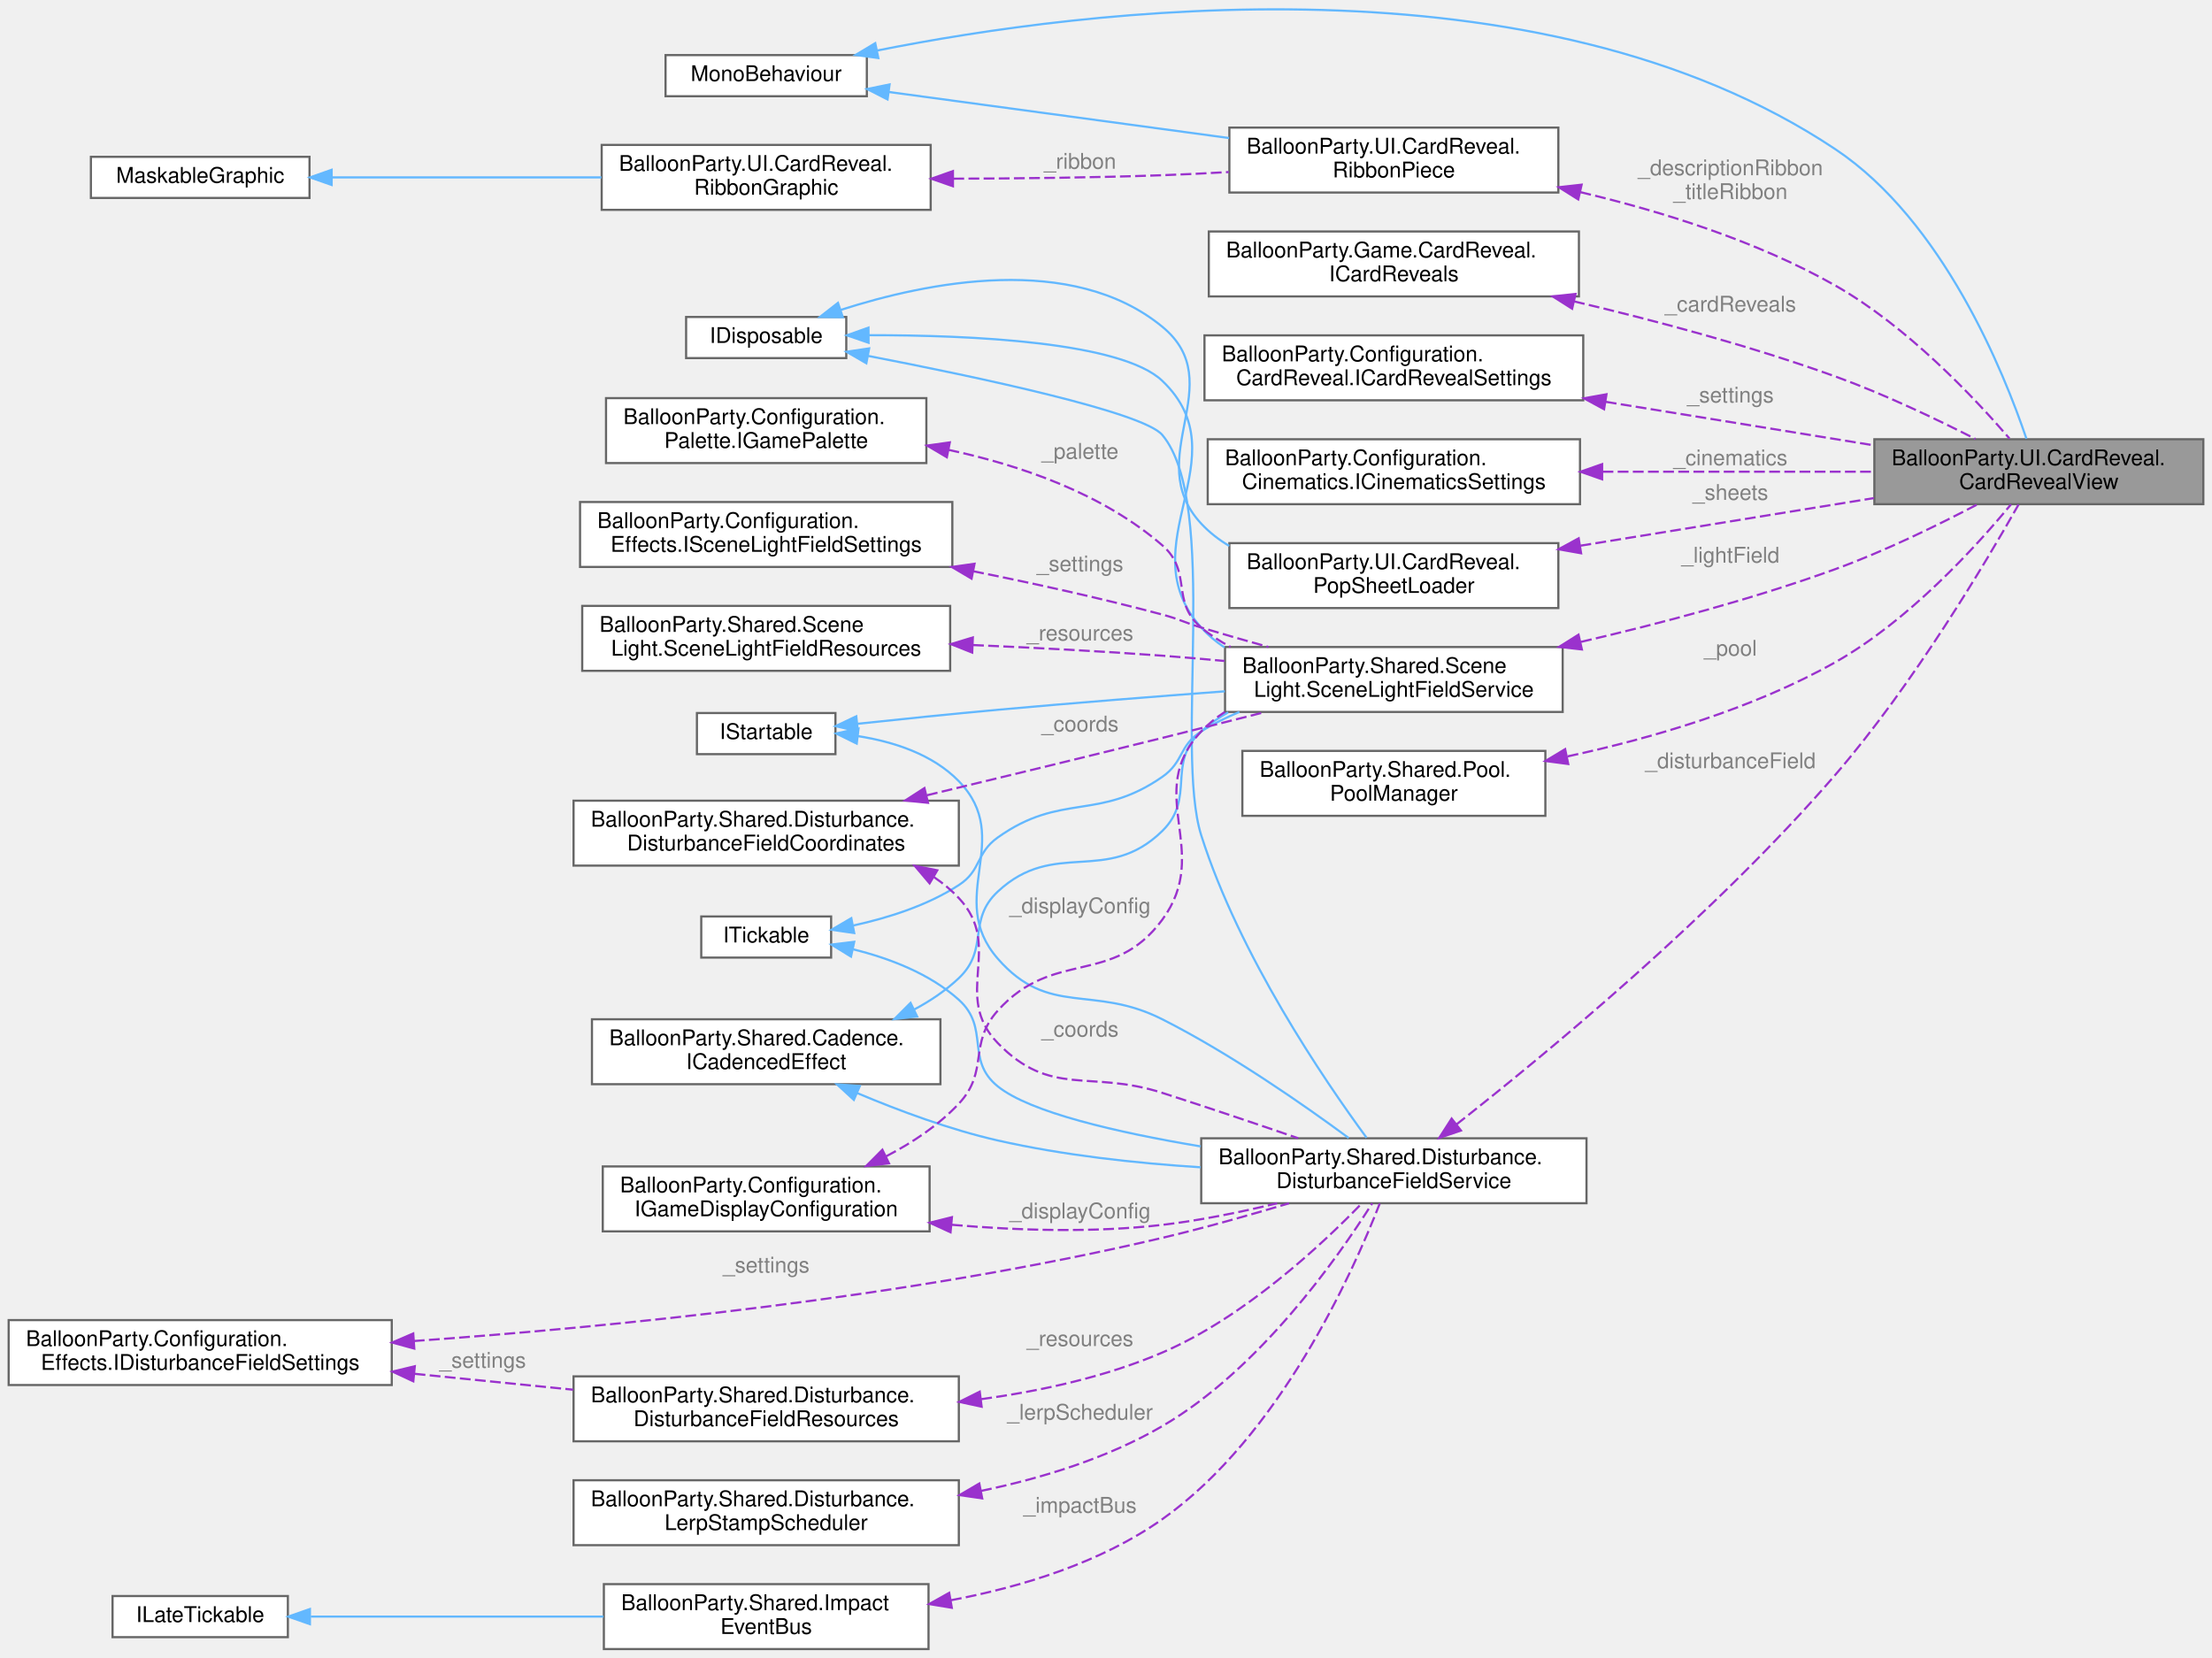
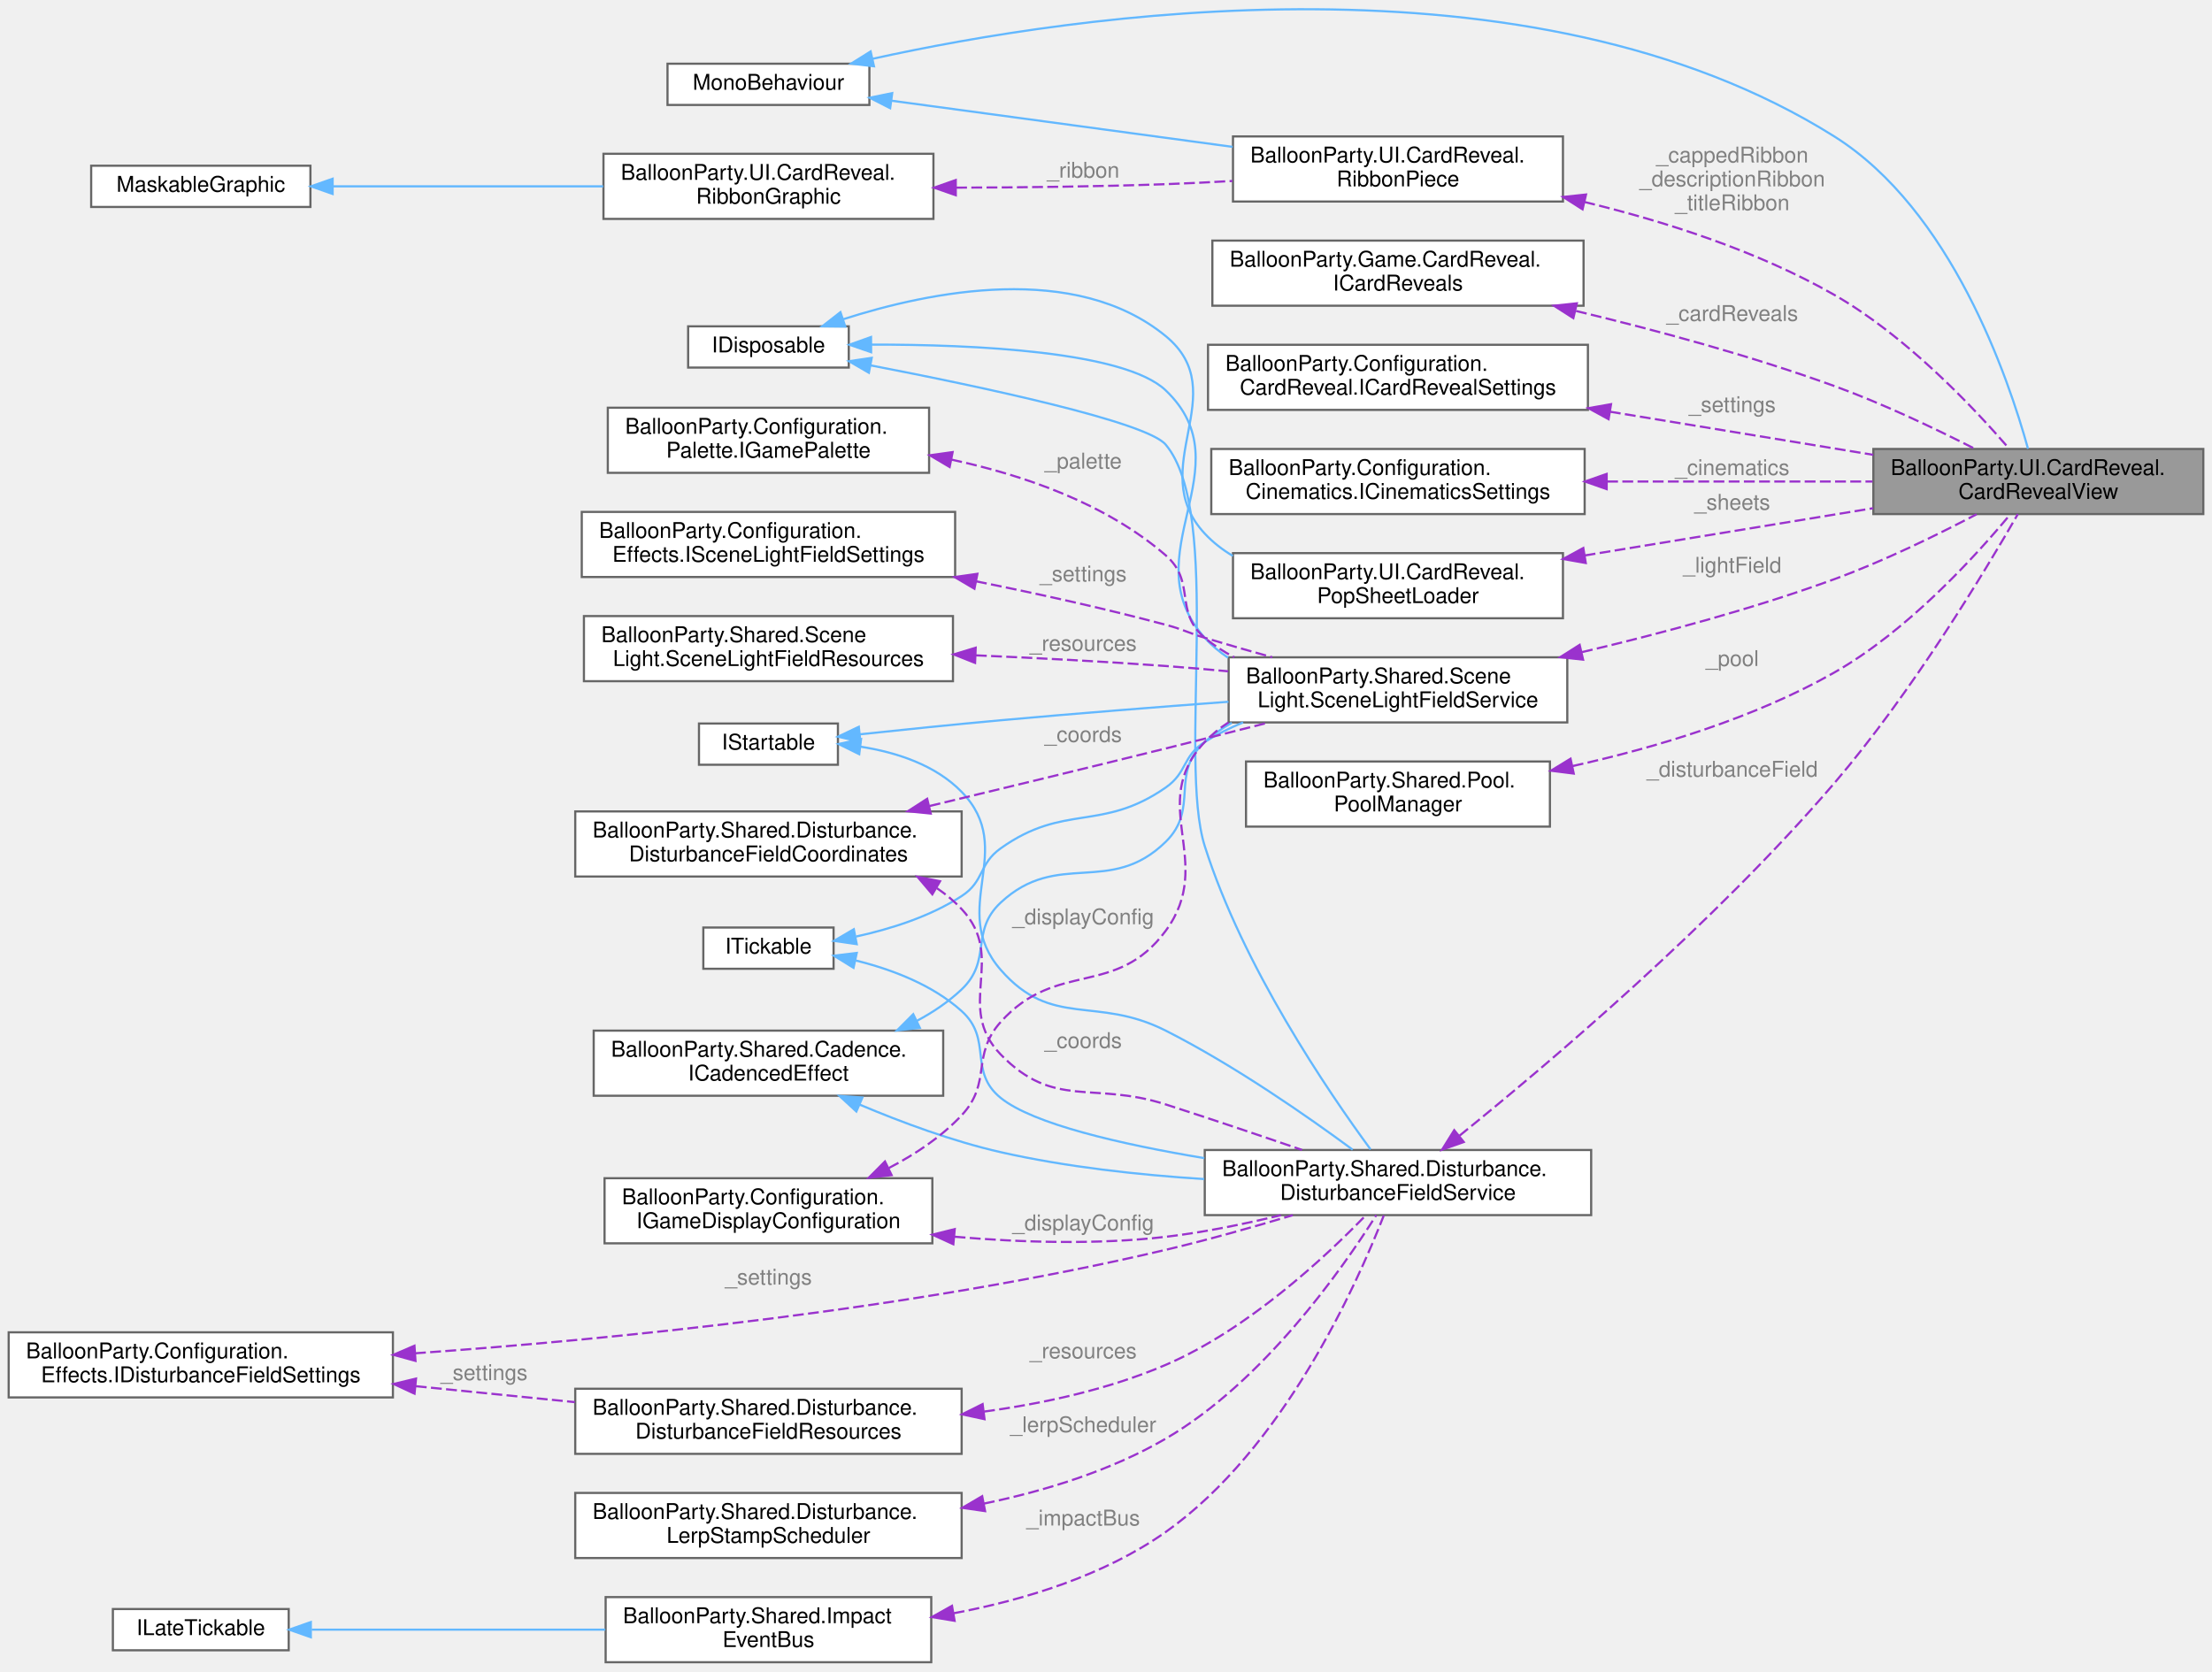
- <svg xmlns="http://www.w3.org/2000/svg" xmlns:xlink="http://www.w3.org/1999/xlink" width="1022pt" height="766pt" viewBox="0.00 0.00 1022.00 765.92">
-   <g id="graph0" class="graph" transform="scale(1 1) rotate(0) translate(4 761.92)">
+ <svg xmlns="http://www.w3.org/2000/svg" xmlns:xlink="http://www.w3.org/1999/xlink" width="1019pt" height="770pt" viewBox="0.00 0.00 1019.00 769.71">
+   <g id="graph0" class="graph" transform="scale(1 1) rotate(0) translate(4 765.71)">
    <g id="Node000001" class="node">
      <g id="a_Node000001">
        <a xlink:title="The card reveal's stage (ICardReveals): plays each reveal the controller hands it.">
-           <polygon fill="#999999" stroke="#666666" points="1014,-559 862,-559 862,-529 1014,-529 1014,-559" />
-           <text text-anchor="start" x="870" y="-547" font-family="Helvetica,sans-Serif" font-size="10.00">BalloonParty.UI.CardReveal.</text>
-           <text text-anchor="middle" x="938" y="-536" font-family="Helvetica,sans-Serif" font-size="10.00">CardRevealView</text>
+           <polygon fill="#999999" stroke="#666666" points="1011,-559 859,-559 859,-529 1011,-529 1011,-559" />
+           <text text-anchor="start" x="867" y="-547" font-family="Helvetica,sans-Serif" font-size="10.00">BalloonParty.UI.CardReveal.</text>
+           <text text-anchor="middle" x="935" y="-536" font-family="Helvetica,sans-Serif" font-size="10.00">CardRevealView</text>
        </a>
      </g>
    </g>
    <g id="Node000002" class="node">
      <g id="a_Node000002">
        <a xlink:title=" ">
          <polygon fill="white" stroke="#666666" points="396.5,-736.5 303.5,-736.5 303.5,-717.5 396.5,-717.5 396.5,-736.5" />
          <text text-anchor="middle" x="350" y="-724.5" font-family="Helvetica,sans-Serif" font-size="10.00">MonoBehaviour</text>
        </a>
      </g>
    </g>
    <g id="edge1_Node000001_Node000002" class="edge">
      <g id="a_edge1_Node000001_Node000002">
        <a xlink:title=" ">
-           <path fill="none" stroke="#63b8ff" d="M401.25,-738.61C496.59,-757.63 706.45,-784.76 844,-693 893.72,-659.83 921.82,-590.11 932.26,-559.25" />
-           <polygon fill="#63b8ff" stroke="#63b8ff" points="401.8,-735.15 391.3,-736.57 400.39,-742.01 401.8,-735.15" />
+           <path fill="none" stroke="#63b8ff" d="M398.02,-738.78C490.84,-759.2 700.75,-791.1 841,-703 894.89,-669.15 921.19,-591.85 930.24,-559.1" />
+           <polygon fill="#63b8ff" stroke="#63b8ff" points="398.61,-735.32 388.08,-736.54 397.07,-742.15 398.61,-735.32" />
        </a>
      </g>
    </g>
    <g id="Node000003" class="node">
      <g id="a_Node000003">
        <a xlink:href="classBalloonParty_1_1UI_1_1CardReveal_1_1RibbonPiece.html" target="_top" xlink:title="One piece of ribbon with a line of the card written on it, flown off the popped balloon by CardReveal...">
          <polygon fill="white" stroke="#666666" points="716,-703 564,-703 564,-673 716,-673 716,-703" />
          <text text-anchor="start" x="572" y="-691" font-family="Helvetica,sans-Serif" font-size="10.00">BalloonParty.UI.CardReveal.</text>
          <text text-anchor="middle" x="640" y="-680" font-family="Helvetica,sans-Serif" font-size="10.00">RibbonPiece</text>
        </a>
      </g>
    </g>
    <g id="edge3_Node000003_Node000002" class="edge">
      <g id="a_edge3_Node000003_Node000002">
        <a xlink:title=" ">
          <path fill="none" stroke="#63b8ff" d="M406.73,-719.45C451.45,-713.4 514.66,-704.84 563.86,-698.18" />
          <polygon fill="#63b8ff" stroke="#63b8ff" points="406.07,-716.01 396.63,-720.82 407.01,-722.95 406.07,-716.01" />
        </a>
      </g>
    </g>
    <g id="edge2_Node000001_Node000003" class="edge">
      <g id="a_edge2_Node000001_Node000003">
        <a xlink:title=" ">
-           <path fill="none" stroke="#9a32cd" stroke-dasharray="5,2" d="M726.19,-673.17C763.93,-664.26 807.87,-650.53 844,-630 877.07,-611.2 907.92,-578.53 924.44,-559.33" />
-           <polygon fill="#9a32cd" stroke="#9a32cd" points="725.19,-669.81 716.22,-675.45 726.75,-676.63 725.19,-669.81" />
-         </a>
-       </g>
-       <text text-anchor="middle" x="795.5" y="-681" font-family="Helvetica,sans-Serif" font-size="10.00" fill="grey"> _descriptionRibbon</text>
-       <text text-anchor="middle" x="795.5" y="-670" font-family="Helvetica,sans-Serif" font-size="10.00" fill="grey">_titleRibbon</text>
+           <path fill="none" stroke="#9a32cd" stroke-dasharray="5,2" d="M725.86,-672.81C762.86,-663.87 805.73,-650.22 841,-630 874.01,-611.08 904.87,-578.46 921.42,-559.29" />
+           <polygon fill="#9a32cd" stroke="#9a32cd" points="725.03,-669.41 716.1,-675.1 726.63,-676.23 725.03,-669.41" />
+         </a>
+       </g>
+       <text text-anchor="middle" x="794" y="-691" font-family="Helvetica,sans-Serif" font-size="10.00" fill="grey"> _cappedRibbon</text>
+       <text text-anchor="middle" x="794" y="-680" font-family="Helvetica,sans-Serif" font-size="10.00" fill="grey">_descriptionRibbon</text>
+       <text text-anchor="middle" x="794" y="-669" font-family="Helvetica,sans-Serif" font-size="10.00" fill="grey">_titleRibbon</text>
    </g>
    <g id="Node000004" class="node">
      <g id="a_Node000004">
        <a xlink:href="classBalloonParty_1_1UI_1_1CardReveal_1_1RibbonGraphic.html" target="_top" xlink:title="A strip of ribbon filling its rect: swallowtail-notched at both ends, with a wave running along it th...">
          <polygon fill="white" stroke="#666666" points="426,-695 274,-695 274,-665 426,-665 426,-695" />
          <text text-anchor="start" x="282" y="-683" font-family="Helvetica,sans-Serif" font-size="10.00">BalloonParty.UI.CardReveal.</text>
          <text text-anchor="middle" x="350" y="-672" font-family="Helvetica,sans-Serif" font-size="10.00">RibbonGraphic</text>
        </a>
      </g>
    </g>
    <g id="edge4_Node000003_Node000004" class="edge">
      <g id="a_edge4_Node000003_Node000004">
        <a xlink:title=" ">
          <path fill="none" stroke="#9a32cd" stroke-dasharray="5,2" d="M436.46,-679.4C466.93,-679.47 501.51,-679.87 533,-681 542.95,-681.36 553.42,-681.87 563.75,-682.47" />
          <polygon fill="#9a32cd" stroke="#9a32cd" points="436.29,-675.9 426.29,-679.39 436.28,-682.9 436.29,-675.9" />
        </a>
      </g>
      <text text-anchor="middle" x="495" y="-684" font-family="Helvetica,sans-Serif" font-size="10.00" fill="grey"> _ribbon</text>
    </g>
    <g id="Node000005" class="node">
      <g id="a_Node000005">
        <a xlink:title=" ">
          <polygon fill="white" stroke="#666666" points="139,-689.5 38,-689.5 38,-670.5 139,-670.5 139,-689.5" />
          <text text-anchor="middle" x="88.5" y="-677.5" font-family="Helvetica,sans-Serif" font-size="10.00">MaskableGraphic</text>
        </a>
      </g>
    </g>
    <g id="edge5_Node000004_Node000005" class="edge">
      <g id="a_edge5_Node000004_Node000005">
        <a xlink:title=" ">
          <path fill="none" stroke="#63b8ff" d="M149.37,-680C186.42,-680 234.3,-680 273.88,-680" />
          <polygon fill="#63b8ff" stroke="#63b8ff" points="149.23,-676.5 139.23,-680 149.23,-683.5 149.23,-676.5" />
        </a>
      </g>
    </g>
    <g id="Node000006" class="node">
      <g id="a_Node000006">
        <a xlink:href="interfaceBalloonParty_1_1Game_1_1CardReveal_1_1ICardReveals.html" target="_top" xlink:title="The reveals a stage plays, one at a time.">
          <polygon fill="white" stroke="#666666" points="725.5,-655 554.5,-655 554.5,-625 725.5,-625 725.5,-655" />
          <text text-anchor="start" x="562.5" y="-643" font-family="Helvetica,sans-Serif" font-size="10.00">BalloonParty.Game.CardReveal.</text>
          <text text-anchor="middle" x="640" y="-632" font-family="Helvetica,sans-Serif" font-size="10.00">ICardReveals</text>
        </a>
      </g>
    </g>
    <g id="edge6_Node000001_Node000006" class="edge">
      <g id="a_edge6_Node000001_Node000006">
        <a xlink:title=" ">
-           <path fill="none" stroke="#9a32cd" stroke-dasharray="5,2" d="M723.25,-622.71C760.6,-613.89 805.05,-602.06 844,-588 866.35,-579.94 890.57,-568.37 908.7,-559.13" />
-           <polygon fill="#9a32cd" stroke="#9a32cd" points="722.36,-619.32 713.41,-625 723.94,-626.14 722.36,-619.32" />
-         </a>
-       </g>
-       <text text-anchor="middle" x="795.5" y="-618" font-family="Helvetica,sans-Serif" font-size="10.00" fill="grey"> _cardReveals</text>
+           <path fill="none" stroke="#9a32cd" stroke-dasharray="5,2" d="M722.05,-622.58C758.84,-613.75 802.62,-601.93 841,-588 863.33,-579.9 887.56,-568.34 905.69,-559.1" />
+           <polygon fill="#9a32cd" stroke="#9a32cd" points="720.79,-619.29 711.86,-625 722.4,-626.1 720.79,-619.29" />
+         </a>
+       </g>
+       <text text-anchor="middle" x="794" y="-618" font-family="Helvetica,sans-Serif" font-size="10.00" fill="grey"> _cardReveals</text>
    </g>
    <g id="Node000007" class="node">
      <g id="a_Node000007">
        <a xlink:href="interfaceBalloonParty_1_1Configuration_1_1CardReveal_1_1ICardRevealSettings.html" target="_top" xlink:title="The card reveal (Game/CardReveal/, UI/CardReveal/): which balloon pops there are, how one is chosen,...">
          <polygon fill="white" stroke="#666666" points="727.5,-607 552.5,-607 552.5,-577 727.5,-577 727.5,-607" />
          <text text-anchor="start" x="560.5" y="-595" font-family="Helvetica,sans-Serif" font-size="10.00">BalloonParty.Configuration.</text>
          <text text-anchor="middle" x="640" y="-584" font-family="Helvetica,sans-Serif" font-size="10.00">CardReveal.ICardRevealSettings</text>
        </a>
      </g>
    </g>
    <g id="edge7_Node000001_Node000007" class="edge">
      <g id="a_edge7_Node000001_Node000007">
        <a xlink:title=" ">
-           <path fill="none" stroke="#9a32cd" stroke-dasharray="5,2" d="M737.91,-576.29C778.14,-569.76 824.11,-562.31 861.74,-556.2" />
-           <polygon fill="#9a32cd" stroke="#9a32cd" points="737.12,-572.87 727.81,-577.92 738.24,-579.78 737.12,-572.87" />
-         </a>
-       </g>
-       <text text-anchor="middle" x="795.5" y="-576" font-family="Helvetica,sans-Serif" font-size="10.00" fill="grey"> _settings</text>
+           <path fill="none" stroke="#9a32cd" stroke-dasharray="5,2" d="M737.62,-576.17C777.07,-569.71 822,-562.35 858.92,-556.3" />
+           <polygon fill="#9a32cd" stroke="#9a32cd" points="737.02,-572.72 727.72,-577.79 738.15,-579.63 737.02,-572.72" />
+         </a>
+       </g>
+       <text text-anchor="middle" x="794" y="-576" font-family="Helvetica,sans-Serif" font-size="10.00" fill="grey"> _settings</text>
    </g>
    <g id="Node000008" class="node">
      <g id="a_Node000008">
        <a xlink:href="interfaceBalloonParty_1_1Configuration_1_1Cinematics_1_1ICinematicsSettings.html" target="_top" xlink:title="The single setup point for cinematics: one composed entry per CinematicState.">
          <polygon fill="white" stroke="#666666" points="726,-559 554,-559 554,-529 726,-529 726,-559" />
          <text text-anchor="start" x="562" y="-547" font-family="Helvetica,sans-Serif" font-size="10.00">BalloonParty.Configuration.</text>
          <text text-anchor="middle" x="640" y="-536" font-family="Helvetica,sans-Serif" font-size="10.00">Cinematics.ICinematicsSettings</text>
        </a>
      </g>
    </g>
    <g id="edge8_Node000001_Node000008" class="edge">
      <g id="a_edge8_Node000001_Node000008">
        <a xlink:title=" ">
-           <path fill="none" stroke="#9a32cd" stroke-dasharray="5,2" d="M736.41,-544C777.07,-544 823.81,-544 861.94,-544" />
-           <polygon fill="#9a32cd" stroke="#9a32cd" points="736.22,-540.5 726.22,-544 736.22,-547.5 736.22,-540.5" />
-         </a>
-       </g>
-       <text text-anchor="middle" x="795.5" y="-547" font-family="Helvetica,sans-Serif" font-size="10.00" fill="grey"> _cinematics</text>
+           <path fill="none" stroke="#9a32cd" stroke-dasharray="5,2" d="M736.36,-544C776,-544 821.36,-544 858.62,-544" />
+           <polygon fill="#9a32cd" stroke="#9a32cd" points="736.14,-540.5 726.14,-544 736.14,-547.5 736.14,-540.5" />
+         </a>
+       </g>
+       <text text-anchor="middle" x="794" y="-547" font-family="Helvetica,sans-Serif" font-size="10.00" fill="grey"> _cinematics</text>
    </g>
    <g id="Node000009" class="node">
      <g id="a_Node000009">
        <a xlink:href="classBalloonParty_1_1Shared_1_1SceneLight_1_1SceneLightFieldService.html" target="_top" xlink:title="Owns the scene-light FIELD — a small screen/world-space RT (the disturbance-field architecture applie...">
          <polygon fill="white" stroke="#666666" points="718,-463 562,-463 562,-433 718,-433 718,-463" />
          <text text-anchor="start" x="570" y="-451" font-family="Helvetica,sans-Serif" font-size="10.00">BalloonParty.Shared.Scene</text>
          <text text-anchor="middle" x="640" y="-440" font-family="Helvetica,sans-Serif" font-size="10.00">Light.SceneLightFieldService</text>
        </a>
      </g>
    </g>
    <g id="edge9_Node000001_Node000009" class="edge">
      <g id="a_edge9_Node000001_Node000009">
        <a xlink:title=" ">
-           <path fill="none" stroke="#9a32cd" stroke-dasharray="5,2" d="M726.51,-465.39C763.2,-473.89 806.22,-485.28 844,-499 866.76,-507.27 891.38,-519.33 909.56,-528.88" />
-           <polygon fill="#9a32cd" stroke="#9a32cd" points="726.87,-461.88 716.34,-463.07 725.31,-468.7 726.87,-461.88" />
-         </a>
-       </g>
-       <text text-anchor="middle" x="795.5" y="-502" font-family="Helvetica,sans-Serif" font-size="10.00" fill="grey"> _lightField</text>
+           <path fill="none" stroke="#9a32cd" stroke-dasharray="5,2" d="M724.79,-465.4C761.03,-473.94 803.62,-485.35 841,-499 863.74,-507.31 888.36,-519.37 906.55,-528.91" />
+           <polygon fill="#9a32cd" stroke="#9a32cd" points="725.28,-461.92 714.74,-463.07 723.69,-468.74 725.28,-461.92" />
+         </a>
+       </g>
+       <text text-anchor="middle" x="794" y="-502" font-family="Helvetica,sans-Serif" font-size="10.00" fill="grey"> _lightField</text>
    </g>
    <g id="Node000010" class="node">
      <g id="a_Node000010">
        <a xlink:title=" ">
          <polygon fill="white" stroke="#666666" points="382,-432.5 318,-432.5 318,-413.5 382,-413.5 382,-432.5" />
          <text text-anchor="middle" x="350" y="-420.5" font-family="Helvetica,sans-Serif" font-size="10.00">IStartable</text>
        </a>
      </g>
    </g>
    <g id="edge10_Node000009_Node000010" class="edge">
      <g id="a_edge10_Node000009_Node000010">
        <a xlink:title=" ">
          <path fill="none" stroke="#63b8ff" d="M392.19,-427.53C411.8,-429.62 435.6,-432.07 457,-434 491.4,-437.11 529.5,-440.11 561.92,-442.53" />
          <polygon fill="#63b8ff" stroke="#63b8ff" points="392.37,-424.03 382.05,-426.44 391.62,-430.99 392.37,-424.03" />
        </a>
      </g>
    </g>
    <g id="Node000019" class="node">
      <g id="a_Node000019">
        <a xlink:href="classBalloonParty_1_1Shared_1_1Disturbance_1_1DisturbanceFieldService.html" target="_top" xlink:title="Screen-space disturbance field any system can stamp into; GPU resources live in DisturbanceFieldResou...">
          <polygon fill="white" stroke="#666666" points="729,-236 551,-236 551,-206 729,-206 729,-236" />
          <text text-anchor="start" x="559" y="-224" font-family="Helvetica,sans-Serif" font-size="10.00">BalloonParty.Shared.Disturbance.</text>
          <text text-anchor="middle" x="640" y="-213" font-family="Helvetica,sans-Serif" font-size="10.00">DisturbanceFieldService</text>
        </a>
      </g>
    </g>
    <g id="edge20_Node000019_Node000010" class="edge">
      <g id="a_edge20_Node000019_Node000010">
        <a xlink:title=" ">
          <path fill="none" stroke="#63b8ff" d="M392.38,-421.83C408.94,-419.25 426.91,-413.44 439,-401 465,-374.24 432.48,-347.13 457,-319 480.65,-291.86 500.88,-307.25 533,-291 564.68,-274.97 598.44,-251.42 619.13,-236.14" />
          <polygon fill="#63b8ff" stroke="#63b8ff" points="391.82,-418.37 382.32,-423.05 392.66,-425.32 391.82,-418.37" />
        </a>
      </g>
    </g>
    <g id="Node000011" class="node">
      <g id="a_Node000011">
        <a xlink:title=" ">
          <polygon fill="white" stroke="#666666" points="380,-338.5 320,-338.5 320,-319.5 380,-319.5 380,-338.5" />
          <text text-anchor="middle" x="350" y="-326.5" font-family="Helvetica,sans-Serif" font-size="10.00">ITickable</text>
        </a>
      </g>
    </g>
    <g id="edge11_Node000009_Node000011" class="edge">
      <g id="a_edge11_Node000009_Node000011">
        <a xlink:title=" ">
          <path fill="none" stroke="#63b8ff" d="M390.36,-334.35C406.38,-337.85 424.51,-343.59 439,-353 449.6,-359.88 446.71,-367.67 457,-375 486.32,-395.89 503.45,-382.45 533,-403 543.09,-410.02 540.61,-417.43 551,-424 556.49,-427.47 562.47,-430.45 568.66,-433" />
          <polygon fill="#63b8ff" stroke="#63b8ff" points="390.67,-330.84 380.19,-332.36 389.33,-337.71 390.67,-330.84" />
        </a>
      </g>
    </g>
    <g id="edge21_Node000019_Node000011" class="edge">
      <g id="a_edge21_Node000019_Node000011">
        <a xlink:title=" ">
          <path fill="none" stroke="#63b8ff" d="M390.22,-323.31C406.89,-319.19 425.54,-312.12 439,-300 453.49,-286.95 441.84,-272.25 457,-260 471.89,-247.97 512,-238.72 550.78,-232.25" />
          <polygon fill="#63b8ff" stroke="#63b8ff" points="389.19,-319.95 380.16,-325.51 390.68,-326.79 389.19,-319.95" />
        </a>
      </g>
    </g>
    <g id="Node000012" class="node">
      <g id="a_Node000012">
        <a xlink:title=" ">
          <polygon fill="white" stroke="#666666" points="387,-615.5 313,-615.5 313,-596.5 387,-596.5 387,-615.5" />
          <text text-anchor="middle" x="350" y="-603.5" font-family="Helvetica,sans-Serif" font-size="10.00">IDisposable</text>
        </a>
      </g>
    </g>
    <g id="edge12_Node000009_Node000012" class="edge">
      <g id="a_edge12_Node000009_Node000012">
        <a xlink:title=" ">
          <path fill="none" stroke="#63b8ff" d="M397.34,-607.08C444.78,-607.14 514.14,-603.99 533,-586 570.12,-550.59 516.77,-510.2 551,-472 554.17,-468.46 557.81,-465.42 561.75,-462.82" />
          <polygon fill="#63b8ff" stroke="#63b8ff" points="397.3,-603.58 387.28,-607.02 397.26,-610.58 397.3,-603.58" />
        </a>
      </g>
    </g>
    <g id="edge22_Node000019_Node000012" class="edge">
      <g id="a_edge22_Node000019_Node000012">
        <a xlink:title=" ">
          <path fill="none" stroke="#63b8ff" d="M396.93,-597.54C447.9,-587.72 524.16,-571.51 533,-561 559.58,-529.38 538.53,-415.38 551,-376 568.56,-320.54 607.79,-262.94 627.39,-236.26" />
          <polygon fill="#63b8ff" stroke="#63b8ff" points="396.27,-594.11 387.11,-599.42 397.58,-600.98 396.27,-594.11" />
        </a>
      </g>
    </g>
    <g id="Node000026" class="node">
      <g id="a_Node000026">
        <a xlink:href="classBalloonParty_1_1UI_1_1CardReveal_1_1PopSheetLoader.html" target="_top" xlink:title="Keeps in memory only the pop sheets the reveal needs: the one playing and the one the next reveal wil...">
          <polygon fill="white" stroke="#666666" points="716,-511 564,-511 564,-481 716,-481 716,-511" />
          <text text-anchor="start" x="572" y="-499" font-family="Helvetica,sans-Serif" font-size="10.00">BalloonParty.UI.CardReveal.</text>
          <text text-anchor="middle" x="640" y="-488" font-family="Helvetica,sans-Serif" font-size="10.00">PopSheetLoader</text>
        </a>
      </g>
    </g>
    <g id="edge34_Node000026_Node000012" class="edge">
      <g id="a_edge34_Node000026_Node000012">
        <a xlink:title=" ">
          <path fill="none" stroke="#63b8ff" d="M384.38,-618.74C424.42,-631.63 491.35,-645.22 533,-611 564.86,-584.83 522.9,-550.17 551,-520 554.78,-515.94 559.17,-512.55 563.93,-509.71" />
          <polygon fill="#63b8ff" stroke="#63b8ff" points="385.4,-615.39 374.81,-615.51 383.16,-622.02 385.4,-615.39" />
        </a>
      </g>
    </g>
    <g id="Node000013" class="node">
      <g id="a_Node000013">
        <a xlink:href="interfaceBalloonParty_1_1Shared_1_1Cadence_1_1ICadencedEffect.html" target="_top" xlink:title="Implemented by field services that perform periodic RT blits on a cadence timer.">
          <polygon fill="white" stroke="#666666" points="430.5,-291 269.5,-291 269.5,-261 430.5,-261 430.5,-291" />
          <text text-anchor="start" x="277.5" y="-279" font-family="Helvetica,sans-Serif" font-size="10.00">BalloonParty.Shared.Cadence.</text>
          <text text-anchor="middle" x="350" y="-268" font-family="Helvetica,sans-Serif" font-size="10.00">ICadencedEffect</text>
        </a>
      </g>
    </g>
    <g id="edge13_Node000009_Node000013" class="edge">
      <g id="a_edge13_Node000009_Node000013">
        <a xlink:title=" ">
          <path fill="none" stroke="#63b8ff" d="M418.23,-295.43C425.79,-299.44 432.93,-304.25 439,-310 453.15,-323.41 442.74,-336.7 457,-350 483.33,-374.55 507.29,-352.8 533,-378 548.68,-393.37 534.67,-409.33 551,-424 554.77,-427.39 558.97,-430.3 563.44,-432.81" />
          <polygon fill="#63b8ff" stroke="#63b8ff" points="419.75,-292.28 409.22,-291.08 416.7,-298.58 419.75,-292.28" />
        </a>
      </g>
    </g>
    <g id="edge23_Node000019_Node000013" class="edge">
      <g id="a_edge23_Node000019_Node000013">
        <a xlink:title=" ">
          <path fill="none" stroke="#63b8ff" d="M392.09,-256.88C411.38,-248.74 434.94,-240 457,-235 487.13,-228.17 520.71,-224.51 550.74,-222.6" />
          <polygon fill="#63b8ff" stroke="#63b8ff" points="390.5,-253.75 382.71,-260.92 393.28,-260.18 390.5,-253.75" />
        </a>
      </g>
    </g>
    <g id="Node000014" class="node">
      <g id="a_Node000014">
        <a xlink:href="interfaceBalloonParty_1_1Configuration_1_1IGameDisplayConfiguration.html" target="_top" xlink:title=" ">
          <polygon fill="white" stroke="#666666" points="425.5,-223 274.5,-223 274.5,-193 425.5,-193 425.5,-223" />
          <text text-anchor="start" x="282.5" y="-211" font-family="Helvetica,sans-Serif" font-size="10.00">BalloonParty.Configuration.</text>
          <text text-anchor="middle" x="350" y="-200" font-family="Helvetica,sans-Serif" font-size="10.00">IGameDisplayConfiguration</text>
        </a>
      </g>
    </g>
    <g id="edge14_Node000009_Node000014" class="edge">
      <g id="a_edge14_Node000009_Node000014">
        <a xlink:title=" ">
          <path fill="none" stroke="#9a32cd" stroke-dasharray="5,2" d="M405.5,-227.72C417.67,-234.04 429.7,-242.06 439,-252 453.15,-267.13 443.17,-279.58 457,-295 482.77,-323.73 510.11,-305.93 533,-337 556.42,-368.79 523.96,-395.22 551,-424 554.25,-427.46 557.95,-430.44 561.95,-433.01" />
          <polygon fill="#9a32cd" stroke="#9a32cd" points="406.74,-224.42 396.21,-223.2 403.68,-230.72 406.74,-224.42" />
        </a>
      </g>
      <text text-anchor="middle" x="495" y="-340" font-family="Helvetica,sans-Serif" font-size="10.00" fill="grey"> _displayConfig</text>
    </g>
    <g id="edge25_Node000019_Node000014" class="edge">
      <g id="a_edge25_Node000019_Node000014">
        <a xlink:title=" ">
          <path fill="none" stroke="#9a32cd" stroke-dasharray="5,2" d="M435.77,-196.04C466.46,-193.38 501.35,-192.32 533,-196 550.47,-198.03 569.23,-201.89 586.05,-205.97" />
          <polygon fill="#9a32cd" stroke="#9a32cd" points="435.17,-192.58 425.53,-196.99 435.82,-199.55 435.17,-192.58" />
        </a>
      </g>
      <text text-anchor="middle" x="495" y="-199" font-family="Helvetica,sans-Serif" font-size="10.00" fill="grey"> _displayConfig</text>
    </g>
    <g id="Node000015" class="node">
      <g id="a_Node000015">
        <a xlink:href="interfaceBalloonParty_1_1Configuration_1_1Palette_1_1IGamePalette.html" target="_top" xlink:title=" ">
          <polygon fill="white" stroke="#666666" points="424,-578 276,-578 276,-548 424,-548 424,-578" />
          <text text-anchor="start" x="284" y="-566" font-family="Helvetica,sans-Serif" font-size="10.00">BalloonParty.Configuration.</text>
          <text text-anchor="middle" x="350" y="-555" font-family="Helvetica,sans-Serif" font-size="10.00">Palette.IGamePalette</text>
        </a>
      </g>
    </g>
    <g id="edge15_Node000009_Node000015" class="edge">
      <g id="a_edge15_Node000009_Node000015">
        <a xlink:title=" ">
          <path fill="none" stroke="#9a32cd" stroke-dasharray="5,2" d="M434.25,-554.1C468.1,-546.85 505.61,-533.73 533,-510 547.13,-497.76 536.67,-484 551,-472 555.13,-468.54 559.71,-465.58 564.56,-463.04" />
          <polygon fill="#9a32cd" stroke="#9a32cd" points="433.47,-550.69 424.35,-556.08 434.84,-557.55 433.47,-550.69" />
        </a>
      </g>
      <text text-anchor="middle" x="495" y="-550" font-family="Helvetica,sans-Serif" font-size="10.00" fill="grey"> _palette</text>
    </g>
    <g id="Node000016" class="node">
      <g id="a_Node000016">
        <a xlink:href="interfaceBalloonParty_1_1Configuration_1_1Effects_1_1ISceneLightFieldSettings.html" target="_top" xlink:title="Read-only tuning for the scene-light field (see Milestone 3).">
          <polygon fill="white" stroke="#666666" points="436,-530 264,-530 264,-500 436,-500 436,-530" />
          <text text-anchor="start" x="272" y="-518" font-family="Helvetica,sans-Serif" font-size="10.00">BalloonParty.Configuration.</text>
          <text text-anchor="middle" x="350" y="-507" font-family="Helvetica,sans-Serif" font-size="10.00">Effects.ISceneLightFieldSettings</text>
        </a>
      </g>
    </g>
    <g id="edge16_Node000009_Node000016" class="edge">
      <g id="a_edge16_Node000009_Node000016">
        <a xlink:title=" ">
          <path fill="none" stroke="#9a32cd" stroke-dasharray="5,2" d="M445.64,-498.02C473.91,-492.34 504.86,-485.52 533,-478 541.15,-475.82 542.93,-474.44 551,-472 561,-468.97 571.7,-465.91 582.06,-463.03" />
          <polygon fill="#9a32cd" stroke="#9a32cd" points="444.89,-494.6 435.77,-499.98 446.26,-501.47 444.89,-494.6" />
        </a>
      </g>
      <text text-anchor="middle" x="495" y="-498" font-family="Helvetica,sans-Serif" font-size="10.00" fill="grey"> _settings</text>
    </g>
    <g id="Node000017" class="node">
      <g id="a_Node000017">
        <a xlink:href="classBalloonParty_1_1Shared_1_1SceneLight_1_1SceneLightFieldResources.html" target="_top" xlink:title="Holds the scene-light field's GPU resources (two ping-pong RTs + the fill/accumulate/gradient materia...">
          <polygon fill="white" stroke="#666666" points="435,-482 265,-482 265,-452 435,-452 435,-482" />
          <text text-anchor="start" x="273" y="-470" font-family="Helvetica,sans-Serif" font-size="10.00">BalloonParty.Shared.Scene</text>
          <text text-anchor="middle" x="350" y="-459" font-family="Helvetica,sans-Serif" font-size="10.00">Light.SceneLightFieldResources</text>
        </a>
      </g>
    </g>
    <g id="edge17_Node000009_Node000017" class="edge">
      <g id="a_edge17_Node000009_Node000017">
        <a xlink:title=" ">
          <path fill="none" stroke="#9a32cd" stroke-dasharray="5,2" d="M445.57,-463.91C473.72,-462.7 504.63,-461.09 533,-459 542.32,-458.31 552.08,-457.47 561.76,-456.56" />
          <polygon fill="#9a32cd" stroke="#9a32cd" points="445.18,-460.43 435.33,-464.34 445.47,-467.42 445.18,-460.43" />
        </a>
      </g>
      <text text-anchor="middle" x="495" y="-466" font-family="Helvetica,sans-Serif" font-size="10.00" fill="grey"> _resources</text>
    </g>
    <g id="Node000018" class="node">
      <g id="a_Node000018">
        <a xlink:href="classBalloonParty_1_1Shared_1_1Disturbance_1_1DisturbanceFieldCoordinates.html" target="_top" xlink:title="Converts world positions/radii to the normalised UV space the stamp shaders expect.">
          <polygon fill="white" stroke="#666666" points="439,-392 261,-392 261,-362 439,-362 439,-392" />
          <text text-anchor="start" x="269" y="-380" font-family="Helvetica,sans-Serif" font-size="10.00">BalloonParty.Shared.Disturbance.</text>
          <text text-anchor="middle" x="350" y="-369" font-family="Helvetica,sans-Serif" font-size="10.00">DisturbanceFieldCoordinates</text>
        </a>
      </g>
    </g>
    <g id="edge18_Node000009_Node000018" class="edge">
      <g id="a_edge18_Node000009_Node000018">
        <a xlink:title=" ">
          <path fill="none" stroke="#9a32cd" stroke-dasharray="5,2" d="M424.3,-394.51C457.51,-402.49 497.26,-412.13 533,-421 548.39,-424.82 565.02,-429.02 580.44,-432.95" />
          <polygon fill="#9a32cd" stroke="#9a32cd" points="424.76,-391.02 414.22,-392.08 423.12,-397.82 424.76,-391.02" />
        </a>
      </g>
      <text text-anchor="middle" x="495" y="-424" font-family="Helvetica,sans-Serif" font-size="10.00" fill="grey"> _coords</text>
    </g>
    <g id="edge30_Node000019_Node000018" class="edge">
      <g id="a_edge30_Node000019_Node000018">
        <a xlink:title=" ">
          <path fill="none" stroke="#9a32cd" stroke-dasharray="5,2" d="M427.57,-356.65C431.73,-353.84 435.59,-350.64 439,-347 460.07,-324.49 435.54,-302.14 457,-280 481.56,-254.66 499.4,-267.79 533,-257 553.73,-250.35 576.61,-242.62 595.79,-236.04" />
          <polygon fill="#9a32cd" stroke="#9a32cd" points="425.5,-353.8 418.66,-361.88 429.05,-359.83 425.5,-353.8" />
        </a>
      </g>
      <text text-anchor="middle" x="495" y="-283" font-family="Helvetica,sans-Serif" font-size="10.00" fill="grey"> _coords</text>
    </g>
    <g id="edge19_Node000001_Node000019" class="edge">
      <g id="a_edge19_Node000001_Node000019">
        <a xlink:title=" ">
-           <path fill="none" stroke="#9a32cd" stroke-dasharray="5,2" d="M668.92,-242.41C710.03,-274.73 788.04,-339.13 844,-404 880.02,-445.76 913.55,-502.17 928.63,-528.83" />
-           <polygon fill="#9a32cd" stroke="#9a32cd" points="671,-239.59 660.96,-236.19 666.69,-245.11 671,-239.59" />
-         </a>
-       </g>
-       <text text-anchor="middle" x="795.5" y="-407" font-family="Helvetica,sans-Serif" font-size="10.00" fill="grey"> _disturbanceField</text>
+           <path fill="none" stroke="#9a32cd" stroke-dasharray="5,2" d="M668.37,-242.61C708.76,-275.27 785.55,-340.27 841,-405 876.7,-446.68 910.38,-502.58 925.56,-528.98" />
+           <polygon fill="#9a32cd" stroke="#9a32cd" points="670.31,-239.68 660.32,-236.15 665.92,-245.14 670.31,-239.68" />
+         </a>
+       </g>
+       <text text-anchor="middle" x="794" y="-408" font-family="Helvetica,sans-Serif" font-size="10.00" fill="grey"> _disturbanceField</text>
    </g>
    <g id="Node000020" class="node">
      <g id="a_Node000020">
        <a xlink:href="interfaceBalloonParty_1_1Configuration_1_1Effects_1_1IDisturbanceFieldSettings.html" target="_top" xlink:title=" ">
          <polygon fill="white" stroke="#666666" points="177,-152 0,-152 0,-122 177,-122 177,-152" />
          <text text-anchor="start" x="8" y="-140" font-family="Helvetica,sans-Serif" font-size="10.00">BalloonParty.Configuration.</text>
          <text text-anchor="middle" x="88.5" y="-129" font-family="Helvetica,sans-Serif" font-size="10.00">Effects.IDisturbanceFieldSettings</text>
        </a>
      </g>
    </g>
    <g id="edge24_Node000019_Node000020" class="edge">
      <g id="a_edge24_Node000019_Node000020">
        <a xlink:title=" ">
          <path fill="none" stroke="#9a32cd" stroke-dasharray="5,2" d="M187.18,-142.33C277.79,-148.76 415.88,-162.37 533,-190 552.31,-194.56 573.34,-200.5 591.53,-205.96" />
          <polygon fill="#9a32cd" stroke="#9a32cd" points="187.41,-138.84 177.2,-141.63 186.93,-145.82 187.41,-138.84" />
        </a>
      </g>
      <text text-anchor="middle" x="350" y="-174" font-family="Helvetica,sans-Serif" font-size="10.00" fill="grey"> _settings</text>
    </g>
    <g id="Node000023" class="node">
      <g id="a_Node000023">
        <a xlink:href="classBalloonParty_1_1Shared_1_1Disturbance_1_1DisturbanceFieldResources.html" target="_top" xlink:title="Holds the disturbance field's GPU resources and blit-and-swap, separate from DisturbanceFieldService'...">
          <polygon fill="white" stroke="#666666" points="439,-126 261,-126 261,-96 439,-96 439,-126" />
          <text text-anchor="start" x="269" y="-114" font-family="Helvetica,sans-Serif" font-size="10.00">BalloonParty.Shared.Disturbance.</text>
          <text text-anchor="middle" x="350" y="-103" font-family="Helvetica,sans-Serif" font-size="10.00">DisturbanceFieldResources</text>
        </a>
      </g>
    </g>
    <g id="edge29_Node000023_Node000020" class="edge">
      <g id="a_edge29_Node000023_Node000020">
        <a xlink:title=" ">
          <path fill="none" stroke="#9a32cd" stroke-dasharray="5,2" d="M187.56,-127.18C211.62,-124.76 237.23,-122.2 260.79,-119.84" />
          <polygon fill="#9a32cd" stroke="#9a32cd" points="186.96,-123.72 177.35,-128.2 187.65,-130.68 186.96,-123.72" />
        </a>
      </g>
      <text text-anchor="middle" x="219" y="-130" font-family="Helvetica,sans-Serif" font-size="10.00" fill="grey"> _settings</text>
    </g>
    <g id="Node000021" class="node">
      <g id="a_Node000021">
        <a xlink:href="classBalloonParty_1_1Shared_1_1ImpactEventBus.html" target="_top" xlink:title="Frame-scoped impact events, written via Report and cleared each end-of-frame.">
          <polygon fill="white" stroke="#666666" points="425,-30 275,-30 275,0 425,0 425,-30" />
          <text text-anchor="start" x="283" y="-18" font-family="Helvetica,sans-Serif" font-size="10.00">BalloonParty.Shared.Impact</text>
          <text text-anchor="middle" x="350" y="-7" font-family="Helvetica,sans-Serif" font-size="10.00">EventBus</text>
        </a>
      </g>
    </g>
    <g id="edge26_Node000019_Node000021" class="edge">
      <g id="a_edge26_Node000019_Node000021">
        <a xlink:title=" ">
          <path fill="none" stroke="#9a32cd" stroke-dasharray="5,2" d="M435.35,-22.56C468.15,-28.75 504.58,-39.9 533,-60 587.1,-98.26 620.93,-173.65 633.47,-205.84" />
          <polygon fill="#9a32cd" stroke="#9a32cd" points="435.76,-19.08 425.3,-20.8 434.55,-25.98 435.76,-19.08" />
        </a>
      </g>
      <text text-anchor="middle" x="495" y="-63" font-family="Helvetica,sans-Serif" font-size="10.00" fill="grey"> _impactBus</text>
    </g>
    <g id="Node000022" class="node">
      <g id="a_Node000022">
        <a xlink:title=" ">
          <polygon fill="white" stroke="#666666" points="129,-24.5 48,-24.5 48,-5.5 129,-5.5 129,-24.5" />
          <text text-anchor="middle" x="88.5" y="-12.5" font-family="Helvetica,sans-Serif" font-size="10.00">ILateTickable</text>
        </a>
      </g>
    </g>
    <g id="edge27_Node000021_Node000022" class="edge">
      <g id="a_edge27_Node000021_Node000022">
        <a xlink:title=" ">
          <path fill="none" stroke="#63b8ff" d="M139.6,-15C177.97,-15 231.51,-15 274.84,-15" />
          <polygon fill="#63b8ff" stroke="#63b8ff" points="139.19,-11.5 129.19,-15 139.19,-18.5 139.19,-11.5" />
        </a>
      </g>
    </g>
    <g id="edge28_Node000019_Node000023" class="edge">
      <g id="a_edge28_Node000019_Node000023">
        <a xlink:title=" ">
          <path fill="none" stroke="#9a32cd" stroke-dasharray="5,2" d="M449.35,-115.48C477.21,-119.28 507.01,-125.83 533,-137 570.75,-153.23 606.42,-186.52 625.22,-205.97" />
          <polygon fill="#9a32cd" stroke="#9a32cd" points="449.54,-111.98 439.18,-114.21 448.66,-118.93 449.54,-111.98" />
        </a>
      </g>
      <text text-anchor="middle" x="495" y="-140" font-family="Helvetica,sans-Serif" font-size="10.00" fill="grey"> _resources</text>
    </g>
    <g id="Node000024" class="node">
      <g id="a_Node000024">
        <a xlink:href="classBalloonParty_1_1Shared_1_1Disturbance_1_1LerpStampScheduler.html" target="_top" xlink:title="Spreads a stamp's strength over its duration as sub-stamps; evicts the oldest ramp when maxStamps is ...">
          <polygon fill="white" stroke="#666666" points="439,-78 261,-78 261,-48 439,-48 439,-78" />
          <text text-anchor="start" x="269" y="-66" font-family="Helvetica,sans-Serif" font-size="10.00">BalloonParty.Shared.Disturbance.</text>
          <text text-anchor="middle" x="350" y="-55" font-family="Helvetica,sans-Serif" font-size="10.00">LerpStampScheduler</text>
        </a>
      </g>
    </g>
    <g id="edge31_Node000019_Node000024" class="edge">
      <g id="a_edge31_Node000019_Node000024">
        <a xlink:title=" ">
          <path fill="none" stroke="#9a32cd" stroke-dasharray="5,2" d="M449.27,-73.08C477.65,-78.97 507.75,-88.28 533,-103 577.73,-129.07 613.93,-180.49 630,-205.96" />
          <polygon fill="#9a32cd" stroke="#9a32cd" points="449.8,-69.62 439.32,-71.14 448.46,-76.49 449.8,-69.62" />
        </a>
      </g>
      <text text-anchor="middle" x="495" y="-106" font-family="Helvetica,sans-Serif" font-size="10.00" fill="grey"> _lerpScheduler</text>
    </g>
    <g id="Node000025" class="node">
      <g id="a_Node000025">
        <a xlink:href="classBalloonParty_1_1Shared_1_1Pool_1_1PoolManager.html" target="_top" xlink:title=" ">
          <polygon fill="white" stroke="#666666" points="710,-415 570,-415 570,-385 710,-385 710,-415" />
          <text text-anchor="start" x="578" y="-403" font-family="Helvetica,sans-Serif" font-size="10.00">BalloonParty.Shared.Pool.</text>
          <text text-anchor="middle" x="640" y="-392" font-family="Helvetica,sans-Serif" font-size="10.00">PoolManager</text>
        </a>
      </g>
    </g>
    <g id="edge32_Node000001_Node000025" class="edge">
      <g id="a_edge32_Node000001_Node000025">
        <a xlink:title=" ">
-           <path fill="none" stroke="#9a32cd" stroke-dasharray="5,2" d="M720.32,-412.48C759.34,-420.9 806.02,-434.53 844,-456 877.86,-475.15 908.89,-509.24 925.13,-528.9" />
-           <polygon fill="#9a32cd" stroke="#9a32cd" points="720.56,-408.95 710.05,-410.34 719.13,-415.81 720.56,-408.95" />
-         </a>
-       </g>
-       <text text-anchor="middle" x="795.5" y="-459" font-family="Helvetica,sans-Serif" font-size="10.00" fill="grey"> _pool</text>
+           <path fill="none" stroke="#9a32cd" stroke-dasharray="5,2" d="M720.51,-412.92C758.69,-421.4 804.05,-434.94 841,-456 874.8,-475.26 905.85,-509.31 922.11,-528.93" />
+           <polygon fill="#9a32cd" stroke="#9a32cd" points="720.97,-409.44 710.46,-410.76 719.5,-416.28 720.97,-409.44" />
+         </a>
+       </g>
+       <text text-anchor="middle" x="794" y="-459" font-family="Helvetica,sans-Serif" font-size="10.00" fill="grey"> _pool</text>
    </g>
    <g id="edge33_Node000001_Node000026" class="edge">
      <g id="a_edge33_Node000001_Node000026">
        <a xlink:title=" ">
-           <path fill="none" stroke="#9a32cd" stroke-dasharray="5,2" d="M726.2,-509.82C769,-516.76 820.41,-525.09 861.75,-531.8" />
-           <polygon fill="#9a32cd" stroke="#9a32cd" points="726.51,-506.32 716.08,-508.17 725.39,-513.23 726.51,-506.32" />
-         </a>
-       </g>
-       <text text-anchor="middle" x="795.5" y="-531" font-family="Helvetica,sans-Serif" font-size="10.00" fill="grey"> _sheets</text>
+           <path fill="none" stroke="#9a32cd" stroke-dasharray="5,2" d="M726.01,-509.93C768.02,-516.81 818.28,-525.04 858.87,-531.69" />
+           <polygon fill="#9a32cd" stroke="#9a32cd" points="726.51,-506.46 716.07,-508.3 725.38,-513.37 726.51,-506.46" />
+         </a>
+       </g>
+       <text text-anchor="middle" x="794" y="-531" font-family="Helvetica,sans-Serif" font-size="10.00" fill="grey"> _sheets</text>
    </g>
  </g>
</svg>
